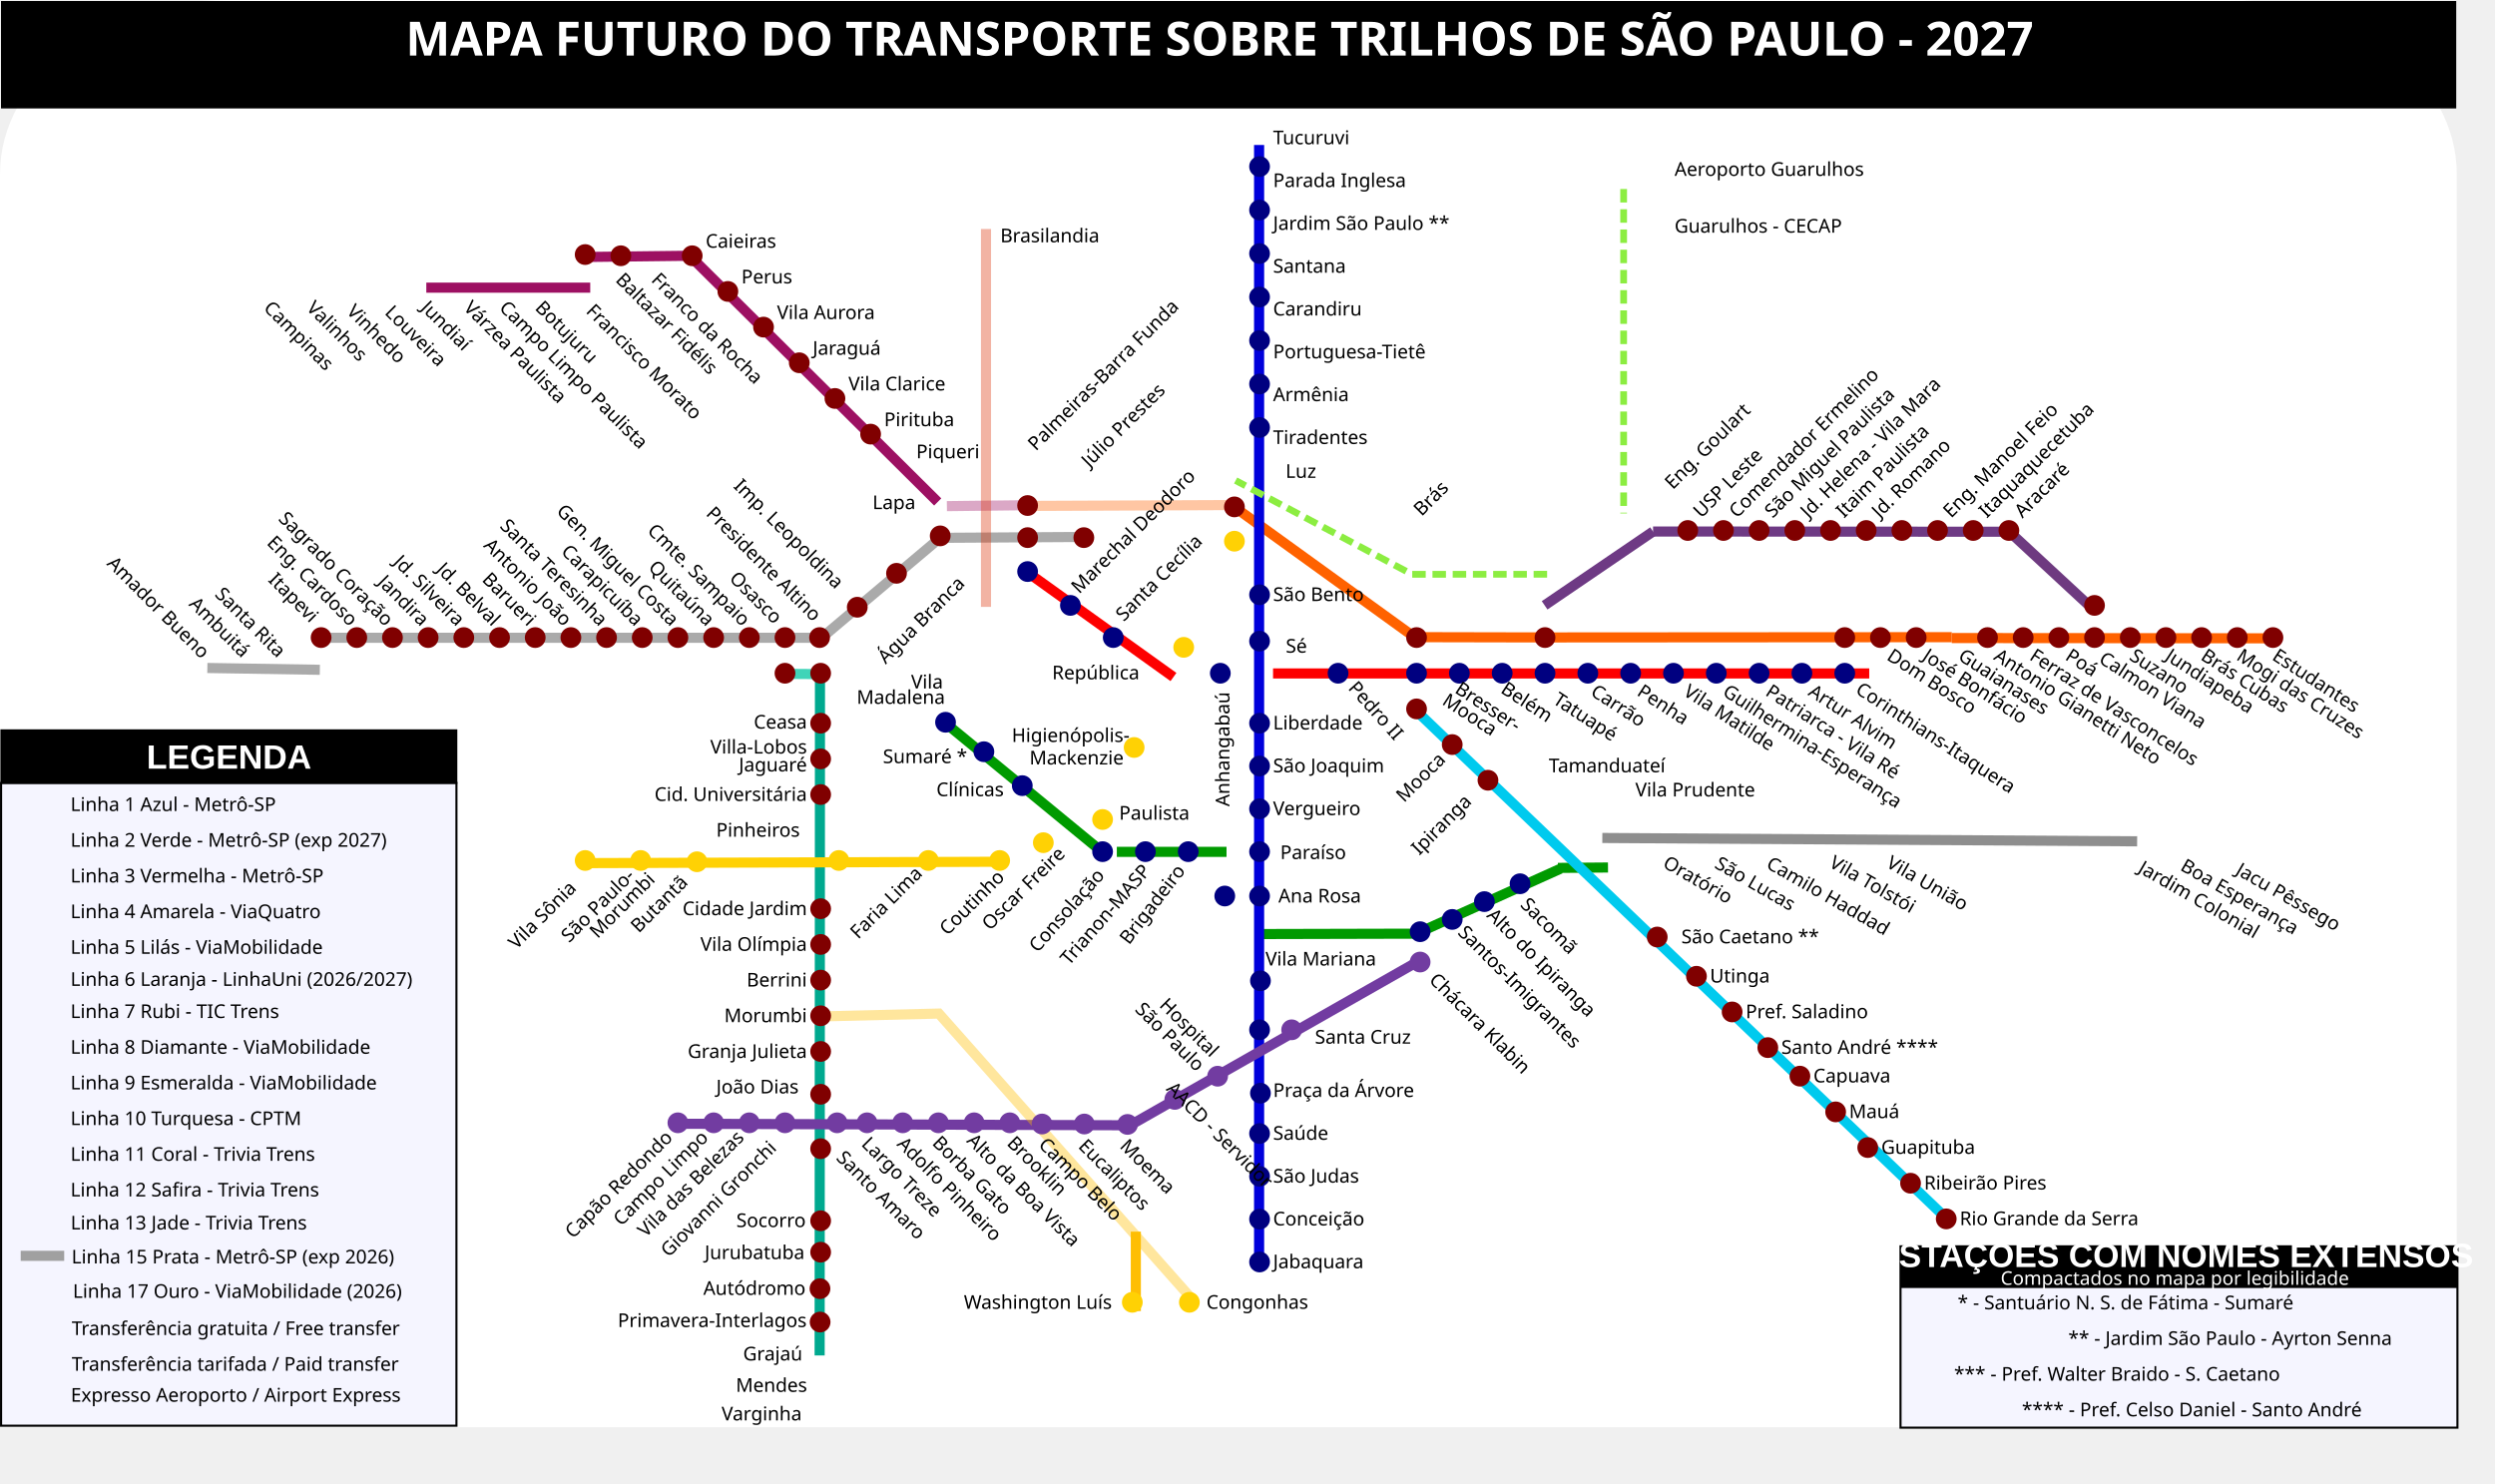
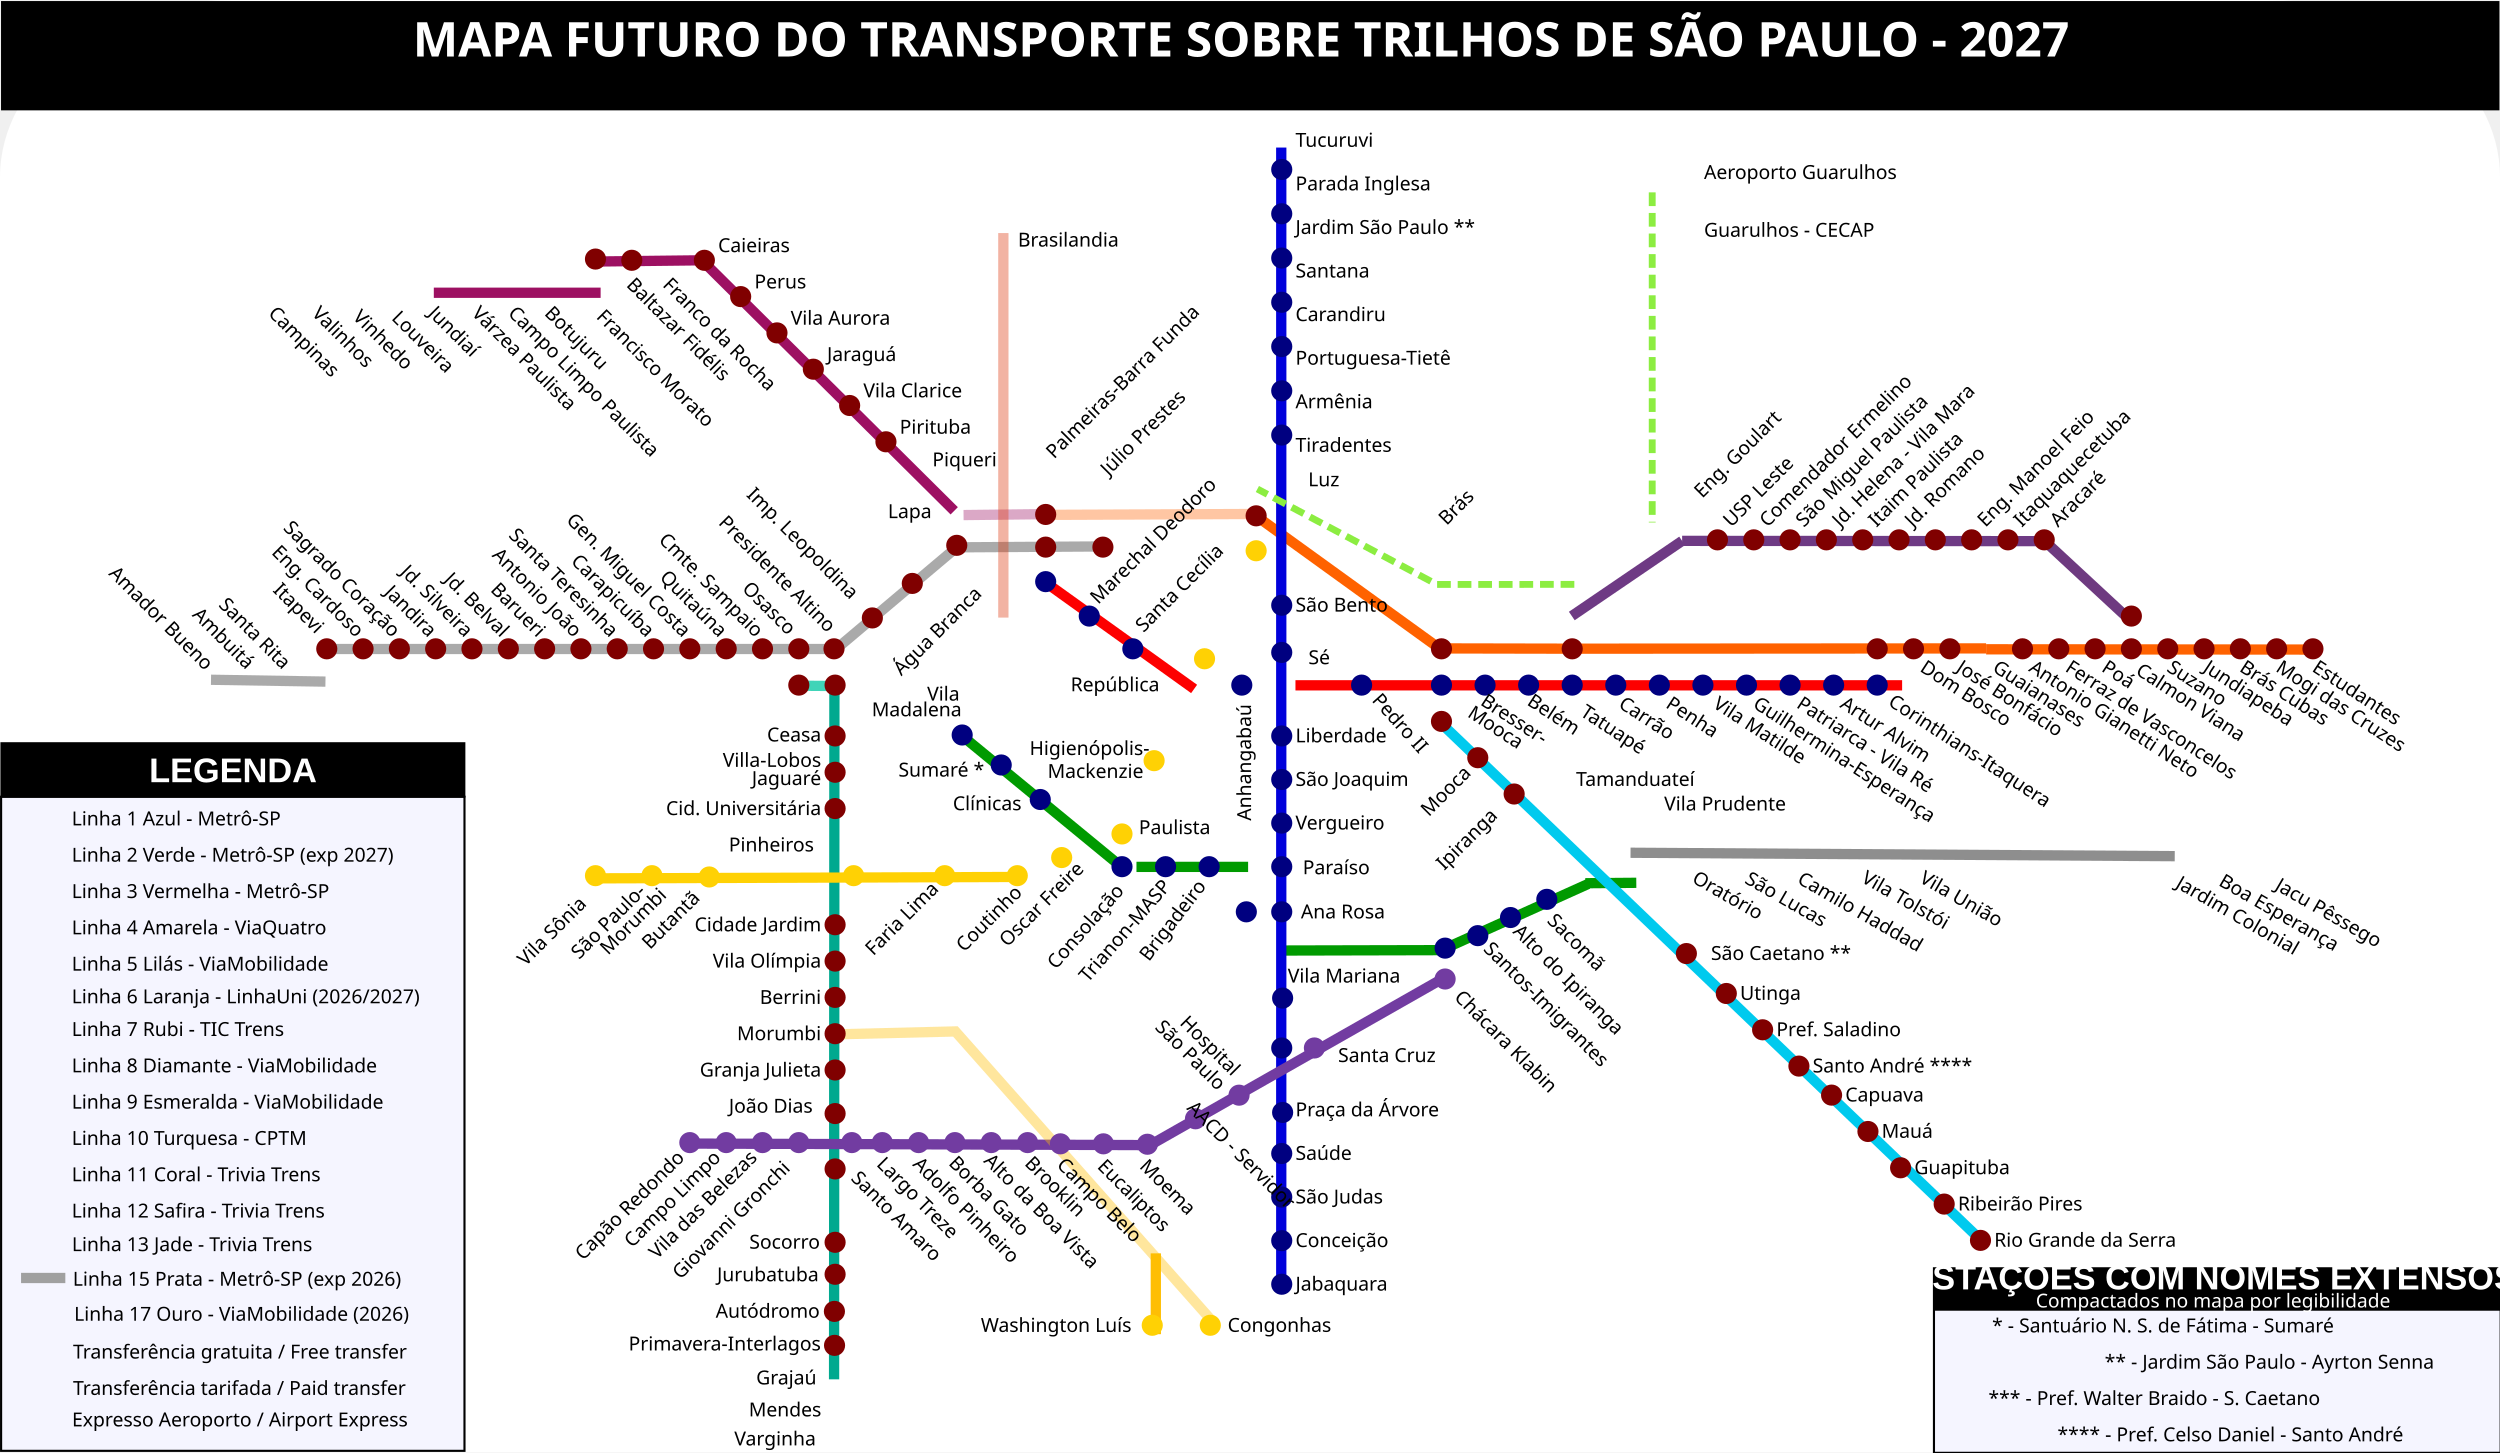
- <svg xmlns="http://www.w3.org/2000/svg" width="370" height="220" viewBox="0 0 370 220">
+ <svg xmlns="http://www.w3.org/2000/svg" width="1377" height="800" viewBox="0 0 364.33 211.66">
  <defs>
    <style>
      /* Estilos gerais e de fundo */
      .bg-map { fill: #ffffff; fill-opacity: 0.98; }
      .bg-panel { fill: #f5f5ff; stroke: #000; stroke-width: 0.31; }
      
      /* Estilos para linhas e caminhos */
      .linha { fill: none; stroke-width: 1.5; stroke-linecap: butt; }
      .linha-fina { fill: none; stroke-width: 1; stroke-dasharray: 2,1; }
      .st-circle { stroke-width: 0.17; }
      
      /* BOTÕES DAS ESTAÇÕES - Configuração perfeita para não ficarem gigantes */
      .estacao-btn {
        font-family: sans-serif;
        font-size: 2.82px;
        fill: #000000;
        cursor: pointer;
        pointer-events: none;
        transition: fill 0.2s ease;
      }
      .estacao-btn:hover {
        fill: #ff6600;
        font-weight: bold;
      }
      
      /* Textos fixos (legendas, títulos) que não devem ser clicáveis */
      .title-text { font-family: sans-serif; font-size: 7px; font-weight: bold; fill: #fff; pointer-events: none; text-anchor: middle; }
      .legend-text { font-family: Arial, sans-serif; font-size: 5px; font-weight: bold; fill: #fff; pointer-events: none; }
      .info-text { font-family: sans-serif; font-size: 2.82px; fill: #000; pointer-events: none; }

        /* Faz o navegador ignorar a caixa gigante ao redor dos textos */
      text {
        pointer-events: none;
      }
      
      /* Garante que TODAS as bolinhas recebam os cliques e fiquem com o cursor de mãozinha */
      circle {
        pointer-events: auto;
        cursor: pointer;
      }
    </style>
    <marker id="Arrow2Lend" orient="auto" refY="0" refX="0" style="overflow:visible">
      <path d="M 8.7,4.0 -2.2,0 8.7,-4.0 c -1.7,2.3 -1.7,5.6 0,8.0 z" style="fill:#000;stroke:#000;stroke-width:0.6;" transform="matrix(-1.1,0,0,-1.1,-1.1,0)" />
    </marker>
  </defs>
  <g transform="translate(51.37,-78.58)">
    <rect class="bg-map" width="364.33" height="211.66" x="-51.37" y="78.58" rx="33.7" ry="25.8" />
    <rect class="bg-panel" width="67.53" height="95.32" x="-51.21" y="194.69" />
    <rect class="bg-panel" width="82.59" height="26.89" x="230.47" y="263.41" />
    <path class="linha" style="stroke:#a0a0a0;" d="M -41.85,264.82 H -48.30" />
    <path class="linha" style="stroke:#aaaaaa;" d="M -3.94,177.91 L -20.62,177.64" />
    <path class="linha" style="stroke:#9d1062;" d="M 11.85,121.24 L 36.16,121.24" />
    <path class="linha" style="stroke:#9d1062;" d="M 35.45,116.69 L 50.91,116.51" />
    <path class="linha" style="stroke:#009a00;" d="M 187.09,207.23 L 179.66,207.29" />
    <path class="linha" style="stroke:#aaaaaa;" d="M 109.46,158.21 L 88.05,158.34" />
    <path class="linha" style="stroke:#fd0000;" d="M 122.65,178.98 L 100.88,163.37" />
    <path class="linha" style="stroke:#9d1062;" d="M 87.69,153.02 L 50.83,116.42" />
    <path class="linha" style="stroke:#9d1062; stroke-opacity: 0.36;" d="M 101.05,153.50 L 89.05,153.64" />
    <path class="linha" style="stroke:#ff6200; stroke-opacity: 0.36;" d="M 131.54,153.48 L 100.82,153.61" />
    <path class="linha" style="stroke:#40d4b8;" d="M 70.47,178.55 L 64.97,178.51" />
    <path class="linha" style="stroke:#ff6200;" d="M 286.30,173.24 L 238.07,173.20" />
    <path class="linha" style="stroke:#ff6200;" d="M 177.69,173.11 L 238.07,173.07" />
    <path class="linha" style="stroke:#6e3a80;" d="M 246.65,157.47 L 258.34,168.30" />
    <path class="linha" style="stroke:#6e3a84;" d="M 193.77,157.40 L 177.69,168.35" />
    <path class="linha" style="stroke:#6e3a84;" d="M 246.62,157.44 L 193.77,157.40" />
    <path class="linha" style="stroke:#00a98f;" d="M 70.18,279.59 L 70.23,178.59" />
    <path class="linha" style="stroke:#723ca1;" d="M 48.95,245.23 L 116.39,245.46" />
    <path class="linha" style="stroke:#aaaaaa;" d="M 88.05,158.34 L 70.48,173.16 L -4.09,173.16" />
    <path class="linha" style="stroke:#009a00;" d="M 180.06,207.40 L 159.02,216.88" />
    <path class="linha" style="stroke:#009a00;" d="M 159.52,217.04 L 135.17,217.10" />
    <path class="linha" style="stroke:#00caee;" d="M 158.67,184.01 L 237.07,259.07" />
    <path class="linha" style="stroke:#009a00;" d="M 111.85,204.73 L 88.96,185.91" />
    <path class="linha" style="stroke:#009a00;" d="M 130.52,204.91 H 114.25" />
    <path class="linha" style="stroke:#ff6200;" d="M 177.69,173.11 L 158.70,173.07" />
    <path class="linha" style="stroke:#ff6200;" d="M 158.50,173.14 L 131.02,153.29" />
    <path class="linha" style="stroke:#0000db;" d="M 135.35,100.08 V 266.00" />
    <path class="linha" style="stroke:#fd0000;" d="M 137.42,178.45 H 225.83" />
    <path class="linha-fina" style="stroke:#8ced41;" d="M 178.06,163.74 L 158.02,163.75 L 131.87,149.84" />
    <path class="linha-fina" style="stroke:#8ced41;" d="M 189.41,106.61 V 154.72" />
    <path class="linha" style="stroke:#ffd104;" d="M 96.37,206.38 L 36.01,206.58" />
    <path class="linha" style="stroke:#febe04;" d="M 117.07,261.23 V 273.01" />
    <path class="linha" style="stroke:#febe04; stroke-opacity:0.39;" d="M 125.47,271.31 L 87.86,228.89 L 70.98,229.30" />
    <path class="linha" style="stroke:#dd3b14; stroke-opacity:0.39;" d="M 94.85,112.54 V 168.58" />
    <path class="linha" style="stroke:#723ca1;" d="M 159.07,221.08 L 116.09,245.53" />
    <path class="linha" style="stroke:#8c8c8c; stroke-opacity:0.98;" d="M 265.56,203.35 L 186.25,202.85" />
    <rect style="fill:#000;" width="364.10" height="15.93" x="-51.22" y="78.73" />
    <text x="129.50" y="86.82" class="title-text">MAPA FUTURO DO TRANSPORTE SOBRE TRILHOS DE SÃO PAULO - 2027</text>
    <rect style="fill:#000;" width="67.76" height="8.07" x="-51.31" y="186.74" />
    <text x="-17.41" y="192.57" class="legend-text" text-anchor="middle">LEGENDA</text>
    <rect style="fill:#000;" width="82.69" height="6.23" x="230.43" y="263.36" />
    <text x="271.15" y="266.48" class="legend-text" text-anchor="middle">ESTAÇÕES COM NOMES EXTENSOS</text>
    <text x="271.15" y="269.12" style="font-family:sans-serif;font-size:2.8px;fill:#fff;text-anchor:middle;">Compactados no mapa por legibilidade</text>
    <text x="-40.92" y="198.86" class="info-text">Linha 1 Azul - Metrô-SP</text>
    <text x="-40.92" y="204.15" class="info-text">Linha 2 Verde - Metrô-SP (exp 2027)</text>
    <text x="-40.92" y="209.45" class="info-text">Linha 3 Vermelha - Metrô-SP</text>
    <text x="-40.92" y="214.74" class="info-text">Linha 4 Amarela - ViaQuatro</text>
    <text x="-40.92" y="220.03" class="info-text">Linha 5 Lilás - ViaMobilidade</text>
    <text x="-40.92" y="224.79" class="info-text">Linha 6 Laranja - LinhaUni (2026/2027)</text>
    <text x="-40.92" y="229.55" class="info-text">Linha 7 Rubi - TIC Trens</text>
    <text x="-40.92" y="234.85" class="info-text">Linha 8 Diamante - ViaMobilidade</text>
    <text x="-40.92" y="240.14" class="info-text">Linha 9 Esmeralda - ViaMobilidade</text>
    <text x="-40.92" y="245.43" class="info-text">Linha 10 Turquesa - CPTM</text>
    <text x="-40.92" y="250.72" class="info-text">Linha 11 Coral - Trivia Trens</text>
    <text x="-40.92" y="256.01" class="info-text">Linha 12 Safira - Trivia Trens</text>
    <text x="-40.90" y="260.91" class="info-text">Linha 13 Jade - Trivia Trens</text>
    <text x="-40.76" y="265.95" class="info-text">Linha 15 Prata - Metrô-SP (exp 2026)</text>
    <text x="-40.57" y="271.05" class="info-text">Linha 17 Ouro - ViaMobilidade (2026)</text>
    <text x="-40.73" y="276.56" class="info-text">Transferência gratuita / Free transfer</text>
    <text x="-40.73" y="281.86" class="info-text">Transferência tarifada / Paid transfer</text>
    <text x="-40.88" y="286.45" class="info-text">Expresso Aeroporto / Airport Express</text>
    <text x="238.94" y="272.75" class="info-text">* - Santuário N. S. de Fátima - Sumaré</text>
    <text x="255.35" y="278.04" class="info-text">** - Jardim São Paulo - Ayrton Senna</text>
    <text x="238.41" y="283.33" class="info-text">*** - Pref. Walter Braido - S. Caetano</text>
    <text x="248.47" y="288.62" class="info-text">**** - Pref. Celso Daniel - Santo André</text>
    <g class="st-circle" style="fill:#000080;">
      <circle cx="135.42" cy="103.28" r="1.54" />
      <circle cx="135.42" cy="109.73" r="1.54" />
      <circle cx="135.42" cy="116.18" r="1.54" />
      <circle cx="135.42" cy="122.63" r="1.54" />
      <circle cx="135.42" cy="129.08" r="1.54" />
      <circle cx="135.42" cy="135.53" r="1.54" />
      <circle cx="135.42" cy="141.98" r="1.54" />
      <circle cx="135.42" cy="166.78" r="1.54" />
      <circle cx="135.42" cy="173.66" r="1.54" />
      <circle cx="147.06" cy="178.42" r="1.54" />
      <circle cx="158.70" cy="178.42" r="1.54" />
      <circle cx="165.05" cy="178.42" r="1.54" />
      <circle cx="171.40" cy="178.42" r="1.54" />
      <circle cx="177.75" cy="178.42" r="1.54" />
      <circle cx="184.10" cy="178.42" r="1.54" />
      <circle cx="190.45" cy="178.42" r="1.54" />
      <circle cx="196.80" cy="178.42" r="1.54" />
      <circle cx="203.15" cy="178.42" r="1.54" />
      <circle cx="209.50" cy="178.42" r="1.54" />
      <circle cx="215.85" cy="178.42" r="1.54" />
      <circle cx="222.20" cy="178.42" r="1.54" />
      <circle cx="129.60" cy="178.42" r="1.54" />
      <circle cx="113.72" cy="173.13" r="1.54" />
      <circle cx="107.37" cy="168.36" r="1.54" />
      <circle cx="135.42" cy="185.83" r="1.54" />
      <circle cx="135.42" cy="192.18" r="1.54" />
      <circle cx="135.42" cy="198.53" r="1.54" />
      <circle cx="135.42" cy="204.88" r="1.54" />
      <circle cx="135.42" cy="211.46" r="1.54" />
      <circle cx="135.42" cy="246.68" r="1.54" />
      <circle cx="135.42" cy="253.03" r="1.54" />
      <circle cx="135.42" cy="259.38" r="1.54" />
      <circle cx="135.42" cy="265.73" r="1.54" />
      <circle cx="124.84" cy="204.88" r="1.54" />
      <circle cx="118.49" cy="204.88" r="1.54" />
      <circle cx="112.14" cy="204.88" r="1.54" />
      <circle cx="100.23" cy="195.09" r="1.54" />
      <circle cx="94.54" cy="190.06" r="1.54" />
      <circle cx="88.85" cy="185.69" r="1.54" />
      <circle cx="163.99" cy="214.93" r="1.54" />
      <circle cx="168.76" cy="212.29" r="1.54" />
      <circle cx="174.05" cy="209.64" r="1.54" />
      <circle cx="101.02" cy="163.34" r="1.54" />
      <circle cx="135.55" cy="224.03" r="1.54" />
      <circle cx="130.26" cy="211.46" r="1.54" />
      <circle cx="135.55" cy="240.70" r="1.54" />
      <circle cx="159.23" cy="216.75" r="1.54" />
      <circle cx="135.42" cy="231.30" r="1.54" />
    </g>
    <g class="st-circle" style="fill:#800000;">
      <circle cx="131.69" cy="153.75" r="1.54" />
      <circle cx="158.70" cy="173.13" r="1.54" />
      <circle cx="158.70" cy="183.71" r="1.54" />
      <circle cx="177.75" cy="173.13" r="1.54" />
      <circle cx="163.99" cy="189.00" r="1.54" />
      <circle cx="169.29" cy="194.29" r="1.54" />
      <circle cx="194.39" cy="217.54" r="1.54" />
      <circle cx="200.21" cy="223.36" r="1.54" />
      <circle cx="205.50" cy="228.65" r="1.54" />
      <circle cx="210.79" cy="233.94" r="1.54" />
      <circle cx="215.55" cy="238.17" r="1.54" />
      <circle cx="220.85" cy="243.47" r="1.54" />
      <circle cx="225.61" cy="248.76" r="1.54" />
      <circle cx="231.96" cy="254.05" r="1.54" />
      <circle cx="237.25" cy="259.34" r="1.54" />
      <circle cx="70.33" cy="196.41" r="1.54" />
      <circle cx="70.33" cy="191.12" r="1.54" />
      <circle cx="70.33" cy="185.83" r="1.54" />
      <circle cx="101.02" cy="153.55" r="1.54" />
      <circle cx="88.06" cy="158.05" r="1.54" />
      <circle cx="81.58" cy="163.60" r="1.54" />
      <circle cx="75.76" cy="168.63" r="1.54" />
      <circle cx="70.17" cy="173.13" r="1.54" />
      <circle cx="109.36" cy="158.31" r="1.54" />
      <circle cx="70.33" cy="178.42" r="1.54" />
      <circle cx="65.04" cy="178.42" r="1.54" />
      <circle cx="65.04" cy="173.13" r="1.54" />
      <circle cx="70.33" cy="213.34" r="1.54" />
      <circle cx="70.33" cy="218.64" r="1.54" />
      <circle cx="70.33" cy="223.93" r="1.54" />
      <circle cx="70.33" cy="229.22" r="1.54" />
      <circle cx="70.33" cy="234.51" r="1.54" />
      <circle cx="70.33" cy="240.86" r="1.54" />
      <circle cx="70.33" cy="248.93" r="1.54" />
      <circle cx="70.33" cy="259.62" r="1.54" />
      <circle cx="70.33" cy="264.28" r="1.54" />
      <circle cx="70.23" cy="269.69" r="1.54" />
      <circle cx="70.25" cy="274.64" r="1.54" />
      <circle cx="222.20" cy="173.13" r="1.54" />
      <circle cx="227.49" cy="173.13" r="1.54" />
      <circle cx="232.79" cy="173.13" r="1.54" />
      <circle cx="198.92" cy="157.25" r="1.54" />
      <circle cx="204.21" cy="157.25" r="1.54" />
      <circle cx="209.50" cy="157.25" r="1.54" />
      <circle cx="214.79" cy="157.25" r="1.54" />
      <circle cx="220.09" cy="157.25" r="1.54" />
      <circle cx="225.38" cy="157.25" r="1.54" />
      <circle cx="230.67" cy="157.25" r="1.54" />
      <circle cx="235.96" cy="157.25" r="1.54" />
      <circle cx="241.25" cy="157.25" r="1.54" />
      <circle cx="246.54" cy="157.25" r="1.54" />
      <circle cx="243.37" cy="173.13" r="1.54" />
      <circle cx="248.66" cy="173.13" r="1.54" />
      <circle cx="253.95" cy="173.13" r="1.54" />
      <circle cx="259.24" cy="168.36" r="1.54" />
      <circle cx="101.02" cy="158.31" r="1.54" />
      <circle cx="59.75" cy="173.13" r="1.54" />
      <circle cx="54.46" cy="173.13" r="1.54" />
      <circle cx="49.16" cy="173.13" r="1.54" />
      <circle cx="43.87" cy="173.13" r="1.54" />
      <circle cx="38.58" cy="173.13" r="1.54" />
      <circle cx="33.29" cy="173.13" r="1.54" />
      <circle cx="28.00" cy="173.13" r="1.54" />
      <circle cx="22.71" cy="173.13" r="1.54" />
      <circle cx="17.41" cy="173.13" r="1.54" />
      <circle cx="12.12" cy="173.13" r="1.54" />
      <circle cx="6.83" cy="173.13" r="1.54" />
      <circle cx="1.54" cy="173.13" r="1.54" />
      <circle cx="-3.75" cy="173.13" r="1.54" />
      <circle cx="77.74" cy="142.96" r="1.54" />
      <circle cx="72.45" cy="137.67" r="1.54" />
      <circle cx="67.16" cy="132.38" r="1.54" />
      <circle cx="61.86" cy="127.09" r="1.54" />
      <circle cx="56.57" cy="121.80" r="1.54" />
      <circle cx="51.28" cy="116.51" r="1.54" />
      <circle cx="40.70" cy="116.51" r="1.54" />
      <circle cx="35.41" cy="116.33" r="1.54" />
      <circle cx="259.24" cy="173.13" r="1.54" />
      <circle cx="264.54" cy="173.13" r="1.54" />
      <circle cx="269.83" cy="173.13" r="1.54" />
      <circle cx="275.12" cy="173.13" r="1.54" />
      <circle cx="280.41" cy="173.13" r="1.54" />
      <circle cx="285.70" cy="173.13" r="1.54" />
    </g>
    <g class="st-circle" style="fill:#ffd104;">
      <circle cx="131.69" cy="158.84" r="1.54" />
      <circle cx="124.17" cy="174.58" r="1.54" />
      <circle cx="112.14" cy="200.11" r="1.54" />
      <circle cx="96.88" cy="206.19" r="1.54" />
      <circle cx="86.30" cy="206.19" r="1.54" />
      <circle cx="51.99" cy="206.38" r="1.54" />
      <circle cx="116.82" cy="189.43" r="1.54" />
      <circle cx="103.35" cy="203.55" r="1.54" />
      <circle cx="73.03" cy="206.19" r="1.54" />
      <circle cx="43.64" cy="206.19" r="1.54" />
      <circle cx="35.41" cy="206.19" r="1.54" />
      <circle cx="116.55" cy="271.71" r="1.54" />
      <circle cx="125.01" cy="271.71" r="1.54" />
    </g>
    <g class="st-circle" style="fill:#723ca1;">
      <circle cx="98.38" cy="245.09" r="1.54" />
      <circle cx="93.09" cy="245.09" r="1.54" />
      <circle cx="87.79" cy="245.09" r="1.54" />
      <circle cx="82.50" cy="245.09" r="1.54" />
      <circle cx="77.21" cy="245.09" r="1.54" />
      <circle cx="72.77" cy="245.09" r="1.54" />
      <circle cx="65.04" cy="245.09" r="1.54" />
      <circle cx="59.75" cy="245.09" r="1.54" />
      <circle cx="54.46" cy="245.09" r="1.54" />
      <circle cx="49.16" cy="245.09" r="1.54" />
      <circle cx="103.16" cy="245.27" r="1.54" />
      <circle cx="109.43" cy="245.27" r="1.54" />
      <circle cx="159.23" cy="221.25" r="1.54" />
      <circle cx="140.18" cy="231.30" r="1.54" />
      <circle cx="115.84" cy="245.33" r="1.54" />
      <circle cx="129.20" cy="238.18" r="1.54" />
      <circle cx="122.85" cy="241.62" r="1.54" />
    </g>
    <text x="255.72" y="83.94" transform="rotate(45)" class="estacao-btn">AACD - Servidor</text>
    <text x="137.42" y="99.97" class="estacao-btn">Tucuruvi</text>
    <text x="137.42" y="106.32" class="estacao-btn">Parada Inglesa</text>
    <text x="137.42" y="112.67" class="estacao-btn">Jardim São Paulo **</text>
    <text x="137.42" y="119.02" class="estacao-btn">Santana</text>
    <text x="137.42" y="125.37" class="estacao-btn">Carandiru</text>
    <text x="137.42" y="131.72" class="estacao-btn">Portuguesa-Tietê</text>
    <text x="137.42" y="138.07" class="estacao-btn">Armênia</text>
    <text x="137.42" y="144.42" class="estacao-btn">Tiradentes</text>
    <text x="137.42" y="167.71" class="estacao-btn">São Bento</text>
    <text x="137.42" y="186.76" class="estacao-btn">Liberdade</text>
    <text x="137.42" y="193.11" class="estacao-btn">São Joaquim</text>
    <text x="137.42" y="199.46" class="estacao-btn">Vergueiro</text>
    <text x="138.21" y="212.42" class="estacao-btn">Ana Rosa</text>
    <text x="136.30" y="221.77" class="estacao-btn">Vila Mariana</text>
    <text x="143.63" y="233.35" class="estacao-btn">Santa Cruz</text>
    <text x="137.42" y="241.26" class="estacao-btn">Praça da Árvore</text>
    <text x="137.42" y="247.61" class="estacao-btn">Saúde</text>
    <text x="137.42" y="253.96" class="estacao-btn">São Judas</text>
    <text x="137.42" y="260.31" class="estacao-btn">Conceição</text>
    <text x="137.42" y="266.66" class="estacao-btn">Jabaquara</text>
    <text x="114.59" y="200.13" class="estacao-btn">Paulista</text>
    <text x="-103.33" y="225.09" transform="rotate(-52.6)" class="estacao-btn">Brigadeiro</text>
    <text x="-78.52" y="226.44" transform="rotate(-49)" text-anchor="end" class="estacao-btn">Trianon-MASP</text>
    <text x="-82.73" y="222.01" transform="rotate(-48.8)" text-anchor="end" class="estacao-btn">Consolação</text>
    <text x="97.49" y="196.65" text-anchor="end" class="estacao-btn">Clínicas</text>
    <text x="92.06" y="191.75" text-anchor="end" class="estacao-btn">Sumaré *</text>
    <text x="271.87" y="44.98" transform="rotate(45)" class="estacao-btn">Chácara Klabin</text>
    <text x="248.18" y="103.21" transform="rotate(45)" class="estacao-btn">Campo Belo</text>
    <text x="271.14" y="32.16" transform="rotate(45)" class="estacao-btn">Alto do Ipiranga</text>
    <text x="273.55" y="27.51" transform="rotate(45)" class="estacao-btn">Sacomã</text>
    <text x="-32.81" y="257.82" transform="rotate(-45)" class="estacao-btn">Ipiranga</text>
    <text x="197.97" y="218.47" class="estacao-btn">São Caetano **</text>
    <text x="202.21" y="224.29" class="estacao-btn">Utinga</text>
    <text x="207.50" y="229.58" class="estacao-btn">Pref. Saladino</text>
    <text x="212.79" y="234.87" class="estacao-btn">Santo André ****</text>
    <text x="217.55" y="239.10" class="estacao-btn">Capuava</text>
    <text x="222.84" y="244.39" class="estacao-btn">Mauá</text>
    <text x="227.61" y="249.69" class="estacao-btn">Guapituba</text>
    <text x="233.96" y="254.98" class="estacao-btn">Ribeirão Pires</text>
    <text x="239.25" y="260.27" class="estacao-btn">Rio Grande da Serra</text>
    <text x="-69.75" y="220.69" transform="rotate(-45)" text-anchor="end" class="estacao-btn">Oscar Freire</text>
    <text x="-86.78" y="207.78" transform="rotate(-45)" text-anchor="end" class="estacao-btn">Faria Lima</text>
    <text x="-78.54" y="216.76" transform="rotate(-45)" text-anchor="end" class="estacao-btn">Coutinho</text>
    <text x="68.30" y="190.33" text-anchor="end" class="estacao-btn">Villa-Lobos</text>
    <text x="68.30" y="186.63" text-anchor="end" class="estacao-btn">Ceasa</text>
    <text x="68.30" y="197.36" text-anchor="end" class="estacao-btn">Cid. Universitária</text>
    <text x="68.30" y="192.98" text-anchor="end" class="estacao-btn">Jaguaré</text>
    <text x="67.24" y="202.66" text-anchor="end" class="estacao-btn">Pinheiros</text>
    <text x="68.30" y="214.30" text-anchor="end" class="estacao-btn">Cidade Jardim</text>
    <text x="68.30" y="219.59" text-anchor="end" class="estacao-btn">Vila Olímpia</text>
    <text x="68.30" y="224.88" text-anchor="end" class="estacao-btn">Berrini</text>
    <text x="68.30" y="230.17" text-anchor="end" class="estacao-btn">Morumbi</text>
    <text x="68.30" y="235.47" text-anchor="end" class="estacao-btn">Granja Julieta</text>
    <text x="67.06" y="240.73" text-anchor="end" class="estacao-btn">João Dias</text>
    <text x="68.12" y="260.55" text-anchor="end" class="estacao-btn">Socorro</text>
    <text x="68.09" y="270.61" text-anchor="end" class="estacao-btn">Autódromo</text>
    <text x="68.25" y="275.38" text-anchor="end" class="estacao-btn">Primavera-Interlagos</text>
    <text x="58.83" y="280.33" class="estacao-btn">Grajaú</text>
    <text x="-153.68" y="221.26" transform="rotate(-45)" class="estacao-btn">Giovanni Gronchi</text>
    <text x="-133.17" y="216.76" transform="rotate(-45)" text-anchor="end" class="estacao-btn">Vila das Belezas</text>
    <text x="-136.92" y="213.02" transform="rotate(-45)" text-anchor="end" class="estacao-btn">Campo Limpo</text>
    <text x="-140.66" y="209.27" transform="rotate(-45)" text-anchor="end" class="estacao-btn">Capão Redondo</text>
    <text x="233.65" y="9.77" transform="rotate(48.2)" class="estacao-btn">Pedro II</text>
    <text x="2.97" y="222.51" transform="rotate(-45)" class="estacao-btn">Brás</text>
    <text x="253.69" y="50.99" transform="rotate(33.2)" class="estacao-btn">Carrão</text>
    <text x="259.45" y="47.23" transform="rotate(33.2)" class="estacao-btn">Penha</text>
    <text x="265.20" y="43.46" transform="rotate(33.2)" class="estacao-btn">Vila Matilde</text>
    <text x="270.07" y="40.27" transform="rotate(33.2)" class="estacao-btn">Guilhermina-Esperança</text>
    <text x="275.39" y="36.80" transform="rotate(33.2)" class="estacao-btn">Patriarca - Vila Ré</text>
    <text x="280.70" y="33.32" transform="rotate(33.2)" class="estacao-btn">Artur Alvim</text>
    <text x="286.40" y="29.21" transform="rotate(33.2)" class="estacao-btn">Corinthians-Itaquera</text>
    <text x="-39.29" y="202.31" transform="rotate(-45)" class="estacao-btn">Santa Cecília</text>
    <text x="-41.07" y="194.74" transform="rotate(-45)" class="estacao-btn">Marechal Deodoro</text>
    <text x="-122.83" y="184.12" transform="rotate(-45)" class="estacao-btn">Butantã</text>
    <text x="139.27" y="149.44" class="estacao-btn">Luz</text>
    <text x="139.31" y="175.37" class="estacao-btn">Sé</text>
    <text x="78.02" y="154.08" class="estacao-btn">Lapa</text>
    <text x="84.50" y="146.54" class="estacao-btn">Piqueri</text>
    <text x="79.74" y="141.78" class="estacao-btn">Pirituba</text>
    <text x="74.45" y="136.48" class="estacao-btn">Vila Clarice</text>
    <text x="69.15" y="131.19" class="estacao-btn">Jaraguá</text>
    <text x="63.86" y="125.90" class="estacao-btn">Vila Aurora</text>
    <text x="58.57" y="120.61" class="estacao-btn">Perus</text>
    <text x="53.28" y="115.32" class="estacao-btn">Caieiras</text>
    <text x="147.15" y="66.12" transform="rotate(45)" class="estacao-btn">Imp. Leopoldina</text>
    <text x="162.81" y="79.84" transform="rotate(45)" text-anchor="end" class="estacao-btn">Cmte. Sampaio</text>
    <text x="159.07" y="83.58" transform="rotate(45)" text-anchor="end" class="estacao-btn">Quitaúna</text>
    <text x="155.32" y="87.32" transform="rotate(45)" text-anchor="end" class="estacao-btn">Gen. Miguel Costa</text>
    <text x="151.58" y="91.06" transform="rotate(45)" text-anchor="end" class="estacao-btn">Carapicuíba</text>
    <text x="147.84" y="94.80" transform="rotate(45)" text-anchor="end" class="estacao-btn">Santa Teresinha</text>
    <text x="144.10" y="98.55" transform="rotate(45)" text-anchor="end" class="estacao-btn">Antonio João</text>
    <text x="140.36" y="102.29" transform="rotate(45)" text-anchor="end" class="estacao-btn">Barueri</text>
    <text x="136.61" y="106.03" transform="rotate(45)" text-anchor="end" class="estacao-btn">Jd. Belval</text>
    <text x="132.87" y="109.77" transform="rotate(45)" text-anchor="end" class="estacao-btn">Jd. Silveira</text>
    <text x="129.13" y="113.51" transform="rotate(45)" text-anchor="end" class="estacao-btn">Jandira</text>
    <text x="125.39" y="117.26" transform="rotate(45)" text-anchor="end" class="estacao-btn">Sagrado Coração</text>
    <text x="121.65" y="121.00" transform="rotate(45)" text-anchor="end" class="estacao-btn">Eng. Cardoso</text>
    <text x="117.16" y="124.74" transform="rotate(45)" text-anchor="end" class="estacao-btn">Itapevi</text>
    <text x="32.11" y="246.05" transform="rotate(-45)" class="estacao-btn">Eng. Goulart</text>
    <text x="32.11" y="252.03" transform="rotate(-45)" class="estacao-btn">USP Leste</text>
    <text x="35.85" y="255.78" transform="rotate(-45)" class="estacao-btn">Comendador Ermelino</text>
    <text x="39.59" y="259.52" transform="rotate(-45)" class="estacao-btn">São Miguel Paulista</text>
    <text x="43.34" y="263.26" transform="rotate(-45)" class="estacao-btn">Jd. Helena - Vila Mara</text>
    <text x="47.08" y="267.00" transform="rotate(-45)" class="estacao-btn">Itaim Paulista</text>
    <text x="50.82" y="270.74" transform="rotate(-45)" class="estacao-btn">Jd. Romano</text>
    <text x="58.30" y="278.23" transform="rotate(-45)" class="estacao-btn">Eng. Manoel Feio</text>
    <text x="62.05" y="281.97" transform="rotate(-45)" class="estacao-btn">Itaquaquecetuba</text>
    <text x="65.79" y="285.71" transform="rotate(-45)" class="estacao-btn">Aracaré</text>
    <text x="271.78" y="82.77" transform="matrix(0.87,0.50,-0.50,0.86,0,0)" class="estacao-btn">Oratório</text>
    <text x="287.55" y="22.52" transform="rotate(33.2)" class="estacao-btn">Dom Bosco</text>
    <text x="291.97" y="19.62" transform="rotate(33.2)" class="estacao-btn">José Bonfácio</text>
    <text x="296.40" y="16.72" transform="rotate(33.2)" class="estacao-btn">Guaianases</text>
    <text x="300.83" y="13.83" transform="rotate(33.2)" class="estacao-btn">Antonio Gianetti Neto</text>
    <text x="305.26" y="10.93" transform="rotate(33.2)" class="estacao-btn">Ferraz de Vasconcelos</text>
    <text x="309.69" y="8.03" transform="rotate(33.2)" class="estacao-btn">Poá</text>
    <text x="317.66" y="2.82" transform="rotate(33.2)" class="estacao-btn">Suzano</text>
    <text x="322.09" y="-0.08" transform="rotate(33.2)" class="estacao-btn">Jundiapeba</text>
    <text x="326.51" y="-2.98" transform="rotate(33.2)" class="estacao-btn">Brás Cubas</text>
    <text x="330.94" y="-5.87" transform="rotate(33.2)" class="estacao-btn">Mogi das Cruzes</text>
    <text x="335.37" y="-8.77" transform="rotate(33.2)" class="estacao-btn">Estudantes</text>
    <text x="113.14" y="56.87" transform="rotate(45)" class="estacao-btn">Baltazar Fidélis</text>
    <text x="113.32" y="63.25" transform="rotate(45)" class="estacao-btn">Francisco Morato</text>
    <text x="107.63" y="68.25" transform="rotate(45)" class="estacao-btn">Botujuru</text>
    <text x="103.88" y="72.00" transform="rotate(45)" class="estacao-btn">Campo Limpo Paulista</text>
    <text x="100.14" y="75.74" transform="rotate(45)" class="estacao-btn">Várzea Paulista</text>
    <text x="95.65" y="80.23" transform="rotate(45)" class="estacao-btn">Jundiaí</text>
    <text x="116.88" y="53.13" transform="rotate(45)" class="estacao-btn">Franco da Rocha</text>
    <text x="117.39" y="131.85" transform="rotate(45)" text-anchor="end" class="estacao-btn">Santa Rita</text>
    <text x="113.65" y="135.59" transform="rotate(45)" text-anchor="end" class="estacao-btn">Ambuitá</text>
    <text x="278.46" y="79.01" transform="matrix(0.87,0.50,-0.50,0.86,0,0)" class="estacao-btn">São Lucas</text>
    <text x="285.06" y="75.19" transform="matrix(0.87,0.50,-0.50,0.86,0,0)" class="estacao-btn">Camilo Haddad</text>
    <text x="300.33" y="66.16" transform="matrix(0.87,0.50,-0.50,0.86,0,0)" class="estacao-btn">Vila União</text>
    <text x="293.02" y="70.38" transform="matrix(0.87,0.50,-0.50,0.86,0,0)" class="estacao-btn">Vila Tolstói</text>
    <text x="196.96" y="104.66" class="estacao-btn">Aeroporto Guarulhos</text>
    <text x="196.96" y="113.08" class="estacao-btn">Guarulhos - CECAP</text>
    <text x="115.27" y="191.95" text-anchor="end" class="estacao-btn">Mackenzie</text>
    <text x="109.52" y="139.94" transform="rotate(45)" text-anchor="end" class="estacao-btn">Amador Bueno</text>
    <text x="138.48" y="205.98" class="estacao-btn">Paraíso</text>
    <text x="-68.71" y="181.81" transform="rotate(-45)" class="estacao-btn">Água Branca</text>
    <text x="-26.76" y="182.57" transform="rotate(-45)" class="estacao-btn">Júlio Prestes</text>
    <text x="-30.63" y="175.21" transform="rotate(-45)" class="estacao-btn">Palmeiras-Barra Funda</text>
    <text x="67.94" y="265.30" text-anchor="end" class="estacao-btn">Jurubatuba</text>
    <text x="269.91" y="36.99" transform="rotate(45)" class="estacao-btn">Santos-Imigrantes</text>
    <text x="252.51" y="99.20" transform="rotate(45)" class="estacao-btn">Eucaliptos</text>
    <text x="256.85" y="94.84" transform="rotate(45)" class="estacao-btn">Moema</text>
    <text x="240.23" y="110.31" transform="rotate(45)" class="estacao-btn">Alto da Boa Vista</text>
    <text x="236.85" y="114.17" transform="rotate(45)" class="estacao-btn">Borba Gato</text>
    <text x="233.27" y="117.97" transform="rotate(45)" class="estacao-btn">Adolfo Pinheiro</text>
    <text x="229.53" y="121.71" transform="rotate(45)" class="estacao-btn">Largo Treze</text>
    <text x="228.35" y="125.79" transform="rotate(45)" class="estacao-btn">Santo Amaro</text>
    <text x="244.71" y="106.37" transform="rotate(45)" class="estacao-btn">Brooklin</text>
    <text x="116.14" y="188.61" text-anchor="end" class="estacao-btn">Higienópolis-</text>
    <text x="117.60" y="179.32" text-anchor="end" class="estacao-btn">República</text>
    <text x="-198.18" y="130.95" transform="rotate(-90)" class="estacao-btn">Anhangabaú</text>
    <text x="96.97" y="114.51" class="estacao-btn">Brasilandia</text>
    <text x="332.87" y="48.12" transform="matrix(0.87,0.50,-0.50,0.86,0,0)" class="estacao-btn">Jardim Colonial</text>
    <text x="338.13" y="44.72" transform="matrix(0.87,0.50,-0.50,0.86,0,0)" class="estacao-btn">Boa Esperança</text>
    <text x="345.49" y="41.13" transform="matrix(0.87,0.50,-0.50,0.86,0,0)" class="estacao-btn">Jacu Pêssego</text>
    <text x="127.54" y="272.67" class="estacao-btn">Congonhas</text>
    <text x="91.57" y="272.68" class="estacao-btn">Washington Luís</text>
    <text x="178.31" y="193.11" class="estacao-btn">Tamanduateí</text>
    <text x="-137.37" y="173.02" transform="rotate(-45)" class="estacao-btn">Vila Sônia</text>
    <text x="55.64" y="289.22" class="estacao-btn">Varginha</text>
    <text x="57.75" y="284.99" class="estacao-btn">Mendes</text>
    <text x="191.15" y="196.69" class="estacao-btn">Vila Prudente</text>
    <text x="83.68" y="92.23" transform="rotate(45)" class="estacao-btn">Valinhos</text>
    <text x="79.19" y="96.72" transform="rotate(45)" class="estacao-btn">Campinas</text>
    <text x="88.25" y="88.38" transform="rotate(45)" class="estacao-btn">Vinhedo</text>
    <text x="92.36" y="84.48" transform="rotate(45)" class="estacao-btn">Louveira</text>
    <text x="257.15" y="75.90" transform="rotate(45)" text-anchor="end" class="estacao-btn">Hospital</text>
    <text x="257.15" y="78.89" transform="rotate(45)" text-anchor="end" class="estacao-btn">São Paulo</text>
    <text x="314.10" y="5.66" transform="rotate(33.2)" class="estacao-btn">Calmon Viana</text>
    <text x="-117.19" y="177.84" transform="rotate(-45)" text-anchor="end" class="estacao-btn">São Paulo-</text>
    <text x="-115.45" y="180.38" transform="rotate(-45)" text-anchor="end" class="estacao-btn">Morumbi</text>
    <text x="-28.88" y="250.69" transform="rotate(-45)" class="estacao-btn">Mooca</text>
    <text x="249.67" y="55.06" transform="rotate(33.2)" class="estacao-btn">Tatuapé</text>
    <text x="242.33" y="57.97" transform="rotate(33.2)" class="estacao-btn">Belém</text>
    <text x="236.64" y="61.69" transform="rotate(33.2)" class="estacao-btn">Bresser-</text>
    <text x="236.01" y="64.17" transform="rotate(33.2)" class="estacao-btn">Mooca</text>
    <text x="169.76" y="71.89" transform="rotate(45)" text-anchor="end" class="estacao-btn">Presidente Altino</text>
    <text x="165.93" y="76.25" transform="rotate(45)" text-anchor="end" class="estacao-btn">Osasco</text>
    <text x="88.47" y="180.68" text-anchor="end" class="estacao-btn">Vila</text>
    <text x="88.77" y="182.96" text-anchor="end" class="estacao-btn">Madalena</text>
  </g>
</svg>
